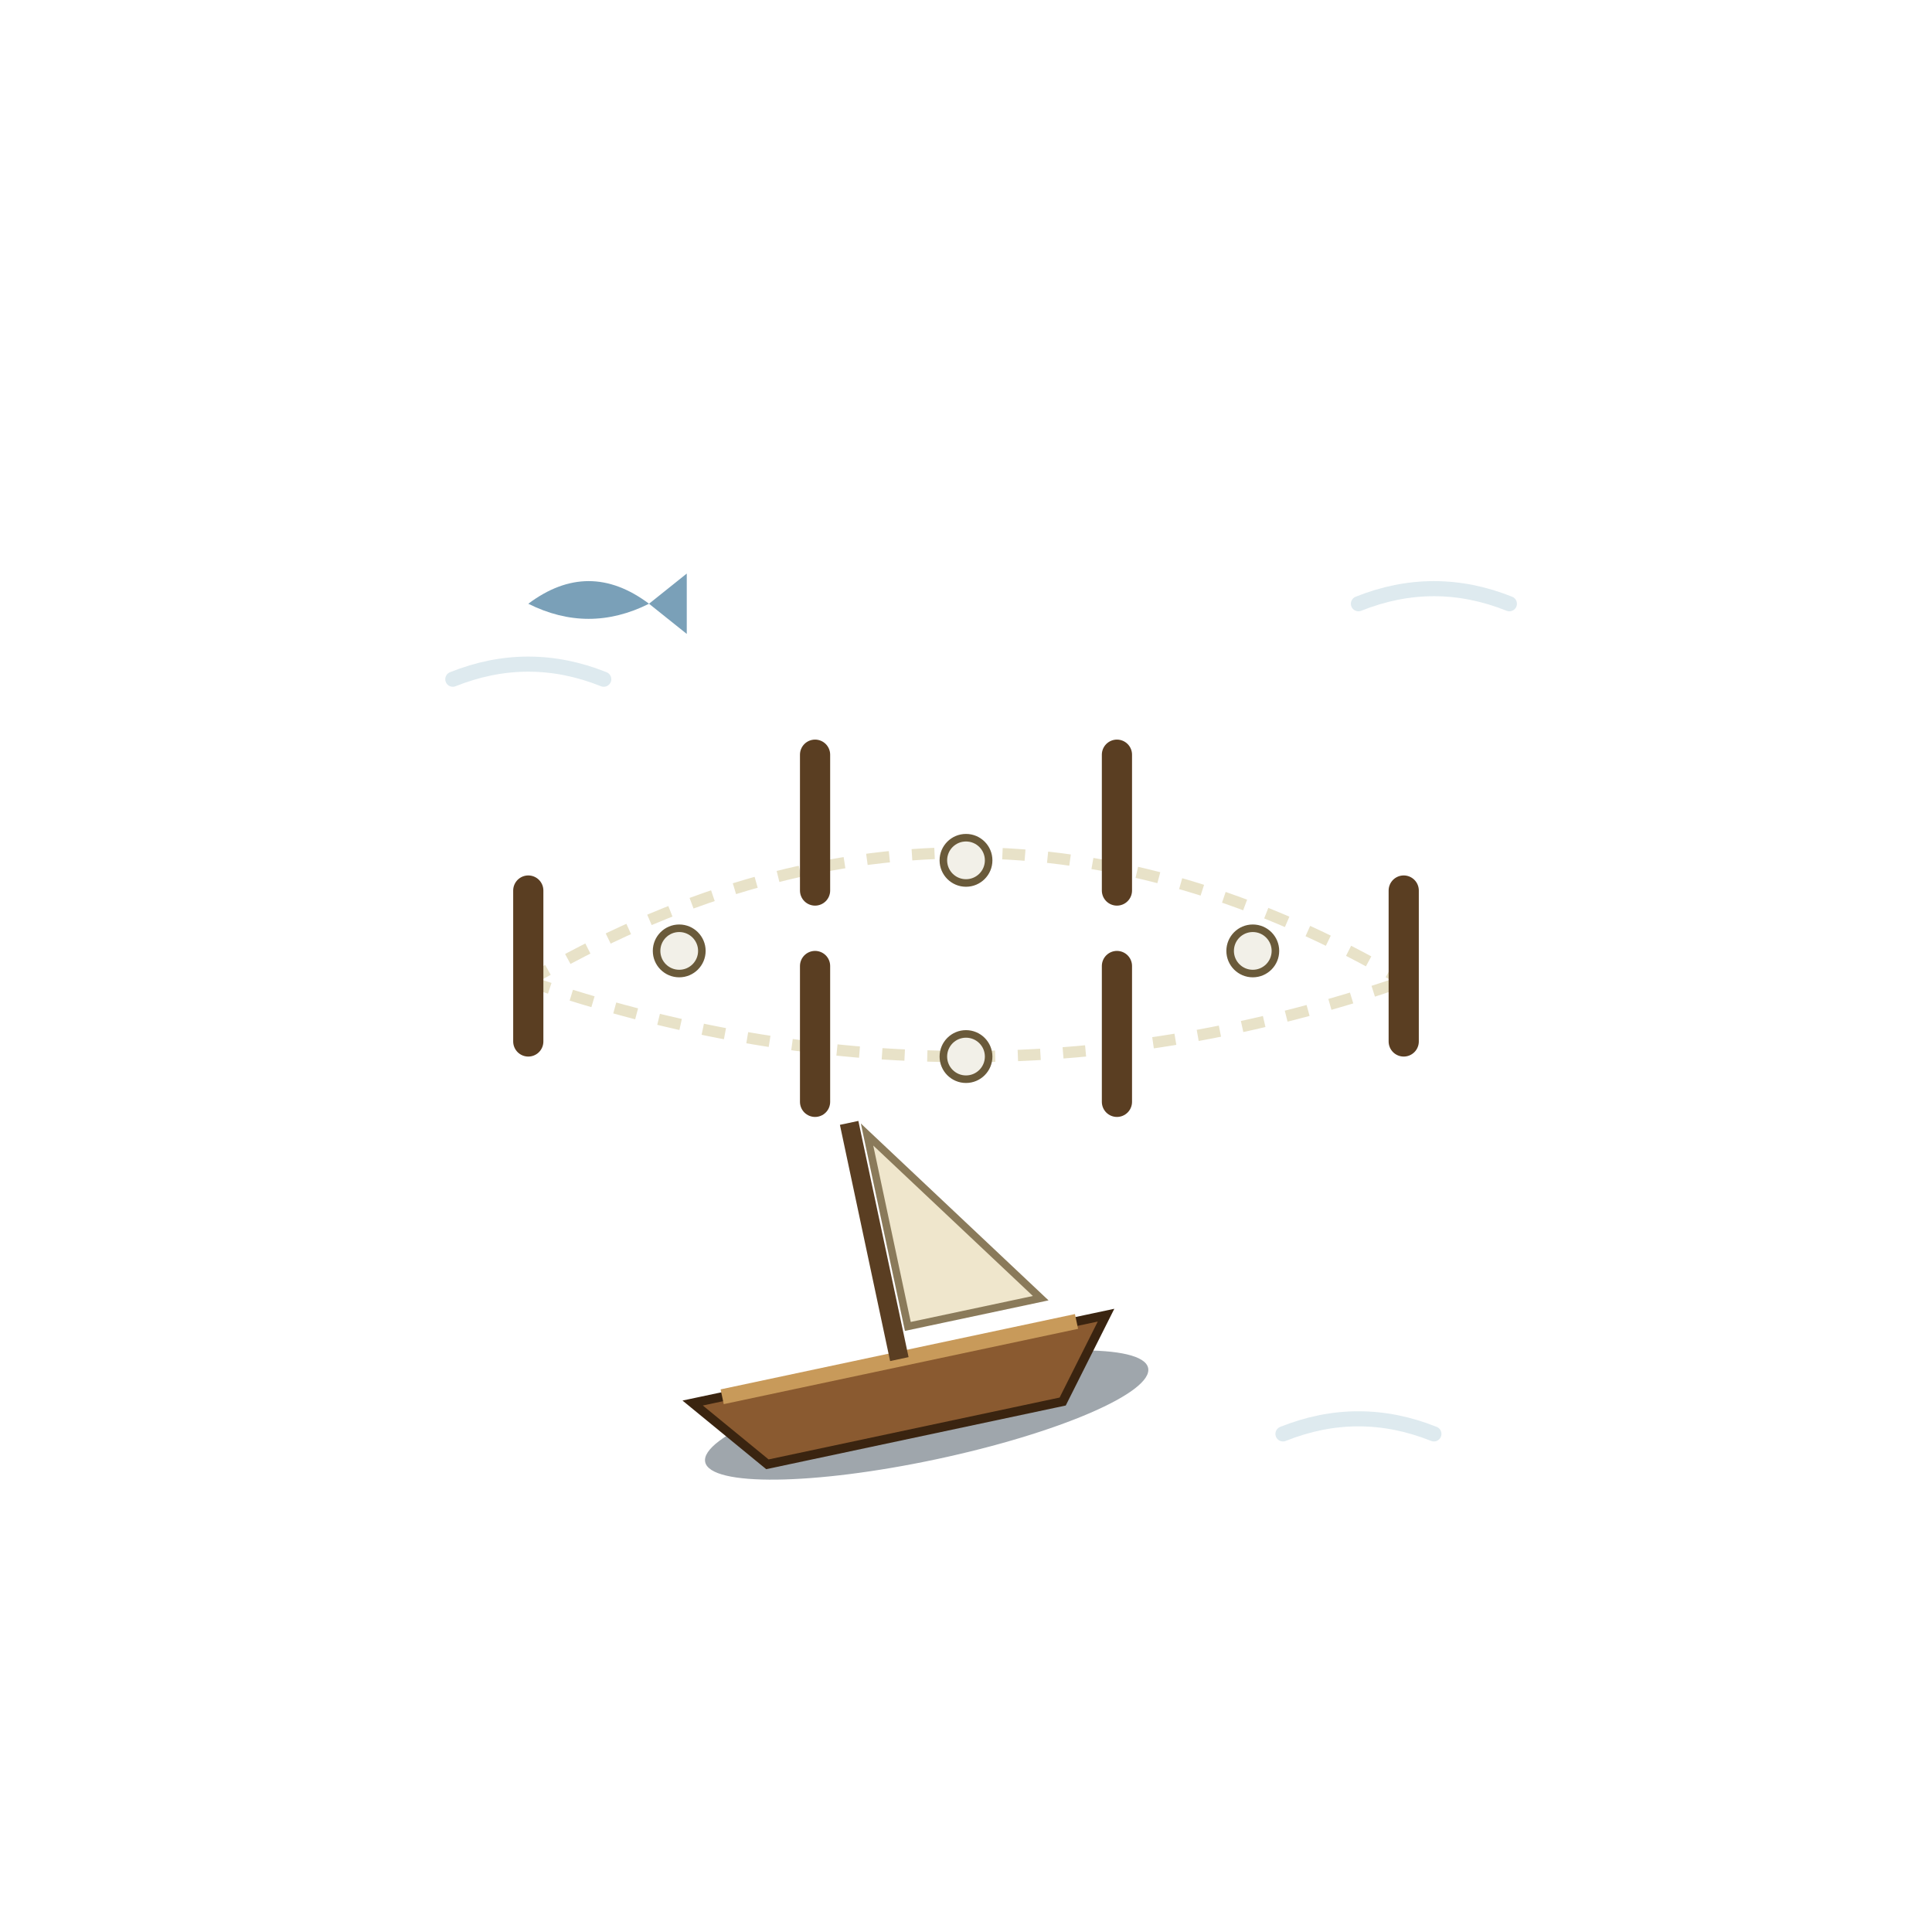
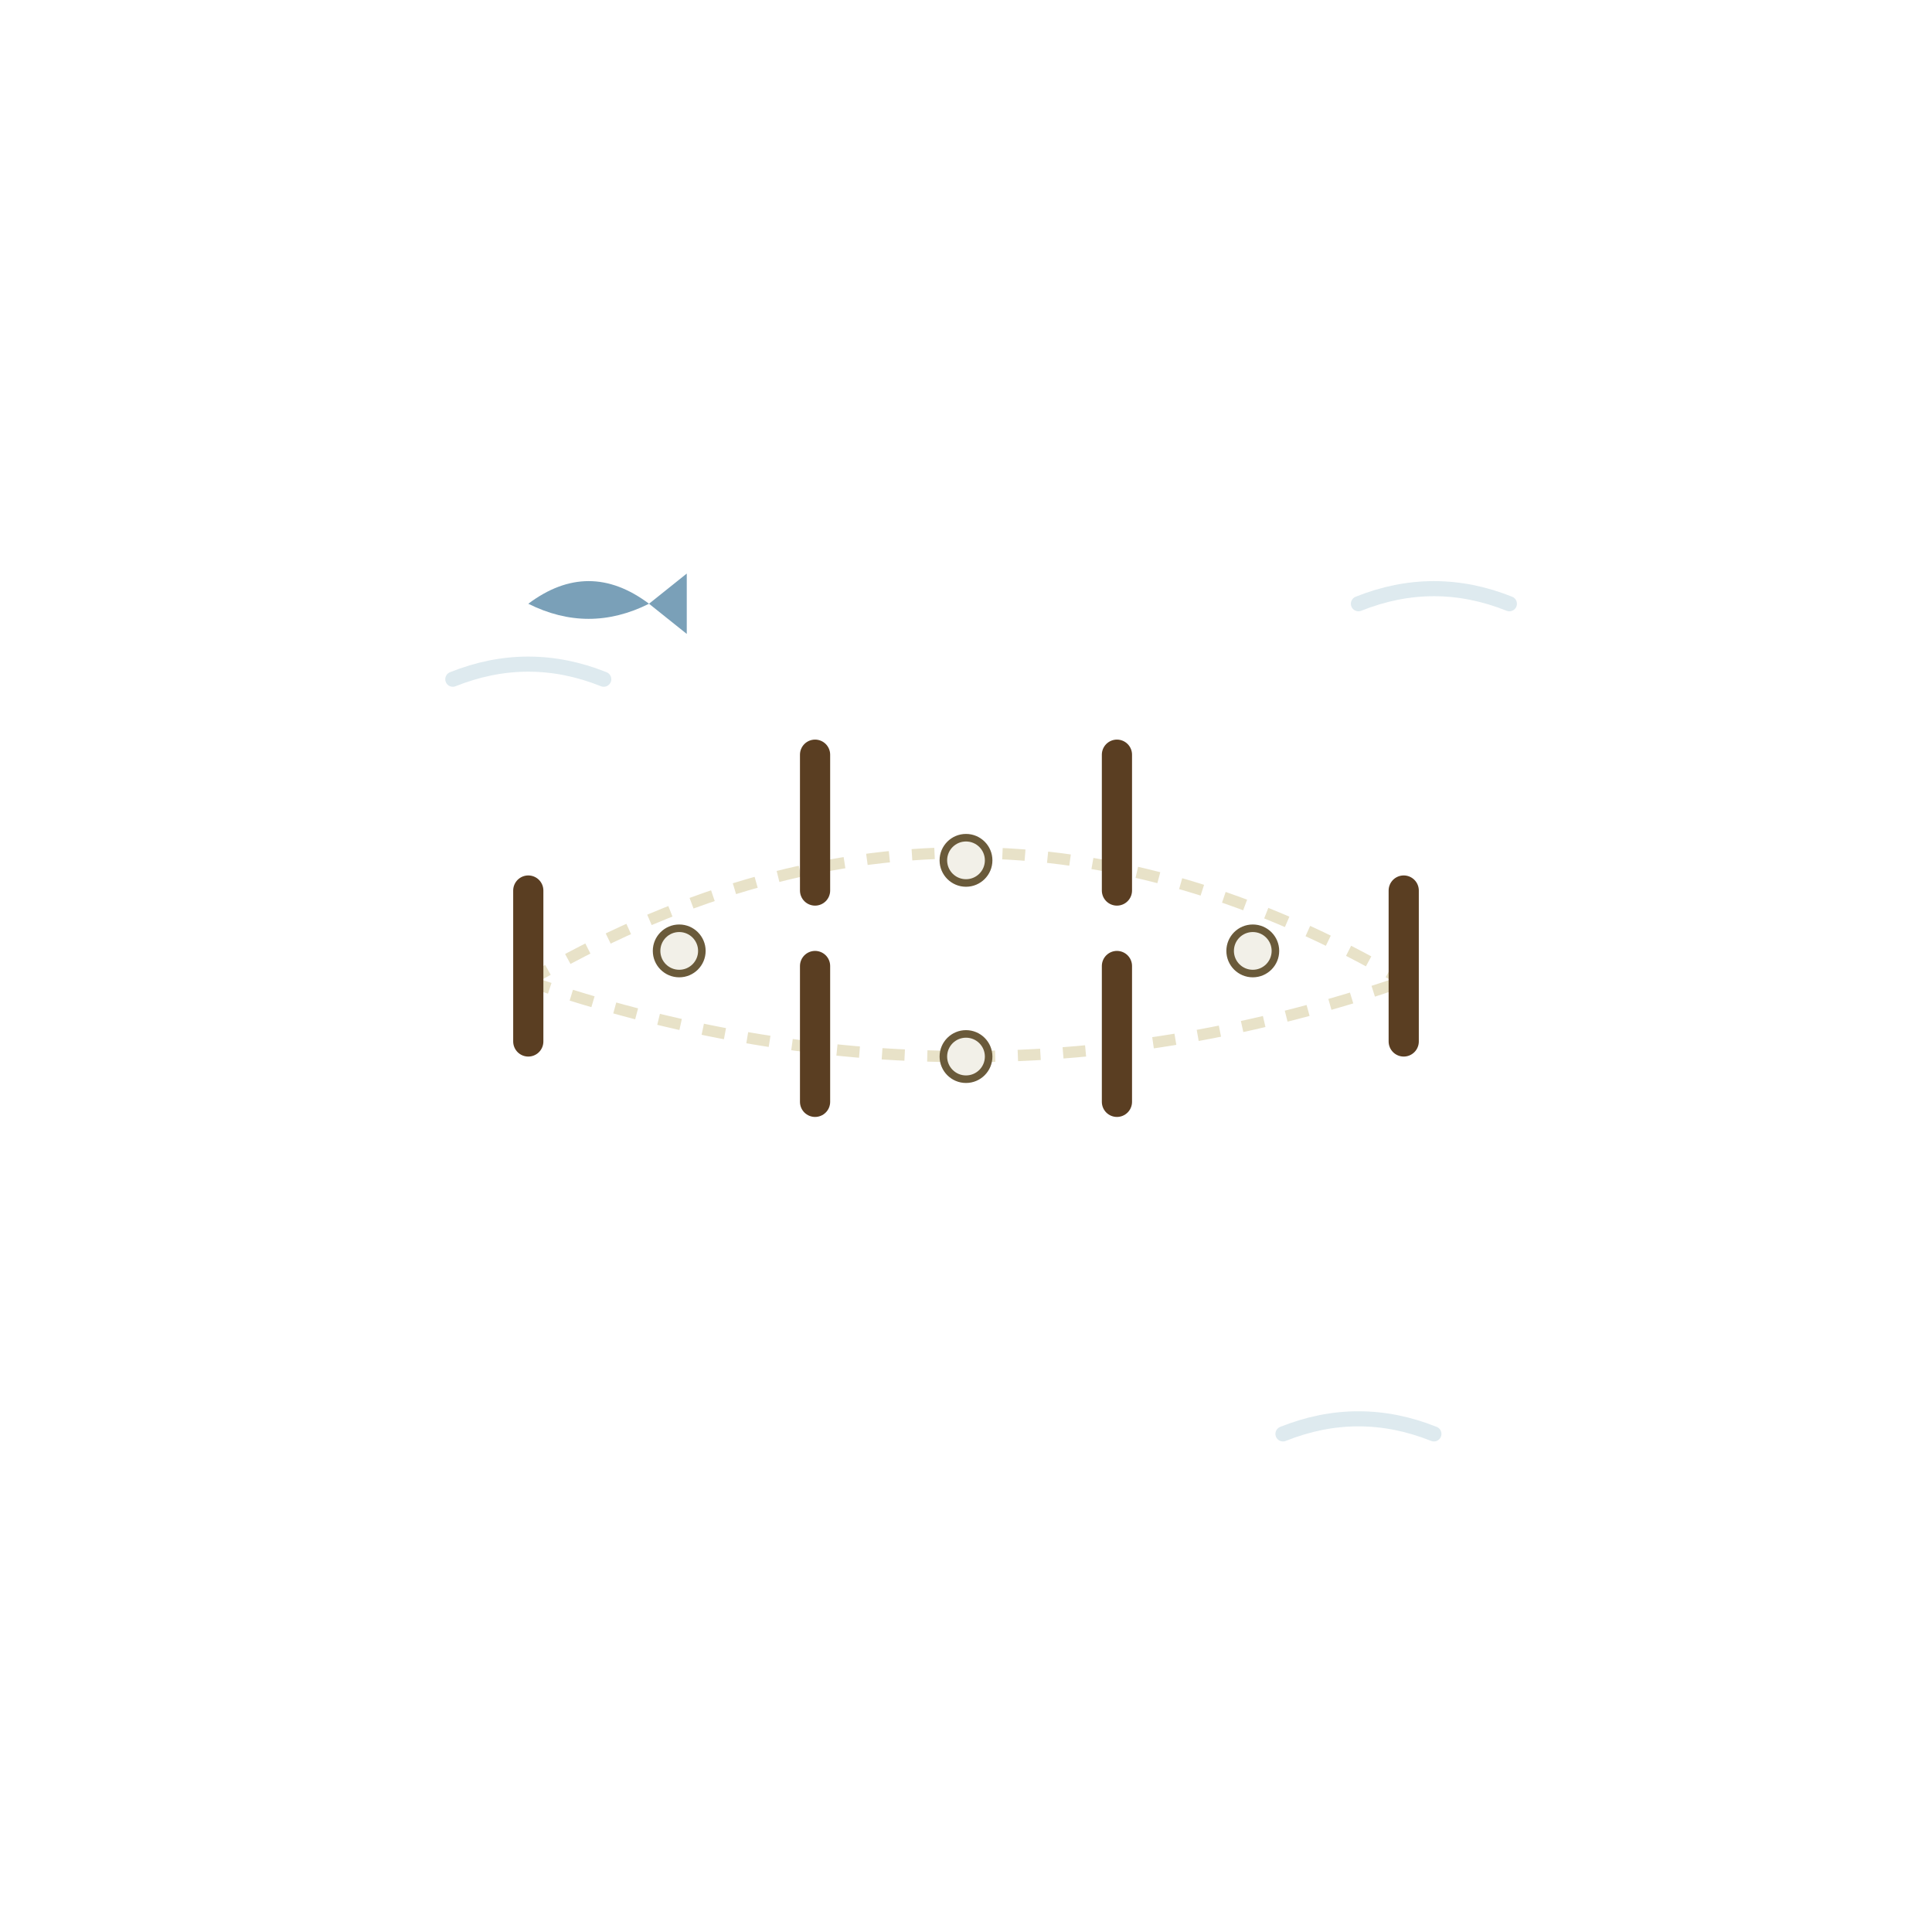
<svg xmlns="http://www.w3.org/2000/svg" viewBox="0 0 256 256" width="256" height="256">
  <g fill="none" stroke="#c8dce4" stroke-width="2" stroke-linecap="round" opacity="0.6">
    <path d="M60,90 Q70,86 80,90" />
    <path d="M170,190 Q180,186 190,190" />
    <path d="M180,80 Q190,76 200,80" />
  </g>
  <path d="M70,130 Q128,96 186,130" fill="none" stroke="#e8e2c8" stroke-width="1.5" stroke-dasharray="3 3" />
  <path d="M70,130 Q128,150 186,130" fill="none" stroke="#e8e2c8" stroke-width="1.5" stroke-dasharray="3 3" />
  <g stroke="#5a3e22" stroke-width="4" stroke-linecap="round">
    <path d="M70,138 L70,118 M108,118 L108,100 M148,118 L148,100 M186,138 L186,118 M108,146 L108,128 M148,146 L148,128" />
  </g>
  <g fill="#f2f0e8" stroke="#6a5a3a" stroke-width="1">
    <circle cx="90" cy="126" r="3" />
    <circle cx="128" cy="114" r="3" />
    <circle cx="166" cy="126" r="3" />
    <circle cx="128" cy="140" r="3" />
  </g>
-   <g transform="translate(120,184) rotate(-12)">
-     <ellipse cx="2" cy="4" rx="30" ry="6" fill="#0e2030" opacity="0.4" />
-     <path d="M-28,-4 L28,-4 L20,6 L-20,6 Z" fill="#8a5a30" stroke="#3a2410" stroke-width="1.2" />
-     <path d="M-24,-4 L24,-4" stroke="#c89a5a" stroke-width="2" />
-     <path d="M0,-4 L0,-36" stroke="#5a3e22" stroke-width="2.5" />
-     <path d="M2,-34 L20,-8 L2,-8 Z" fill="#efe6cc" stroke="#8a7a5a" stroke-width="1" />
-   </g>
  <g transform="translate(78,80)">
    <path d="M-8,0 Q0,-6 8,0 Q0,4 -8,0 Z M8,0 L13,-4 L13,4 Z" fill="#7aa0b8" />
  </g>
</svg>
